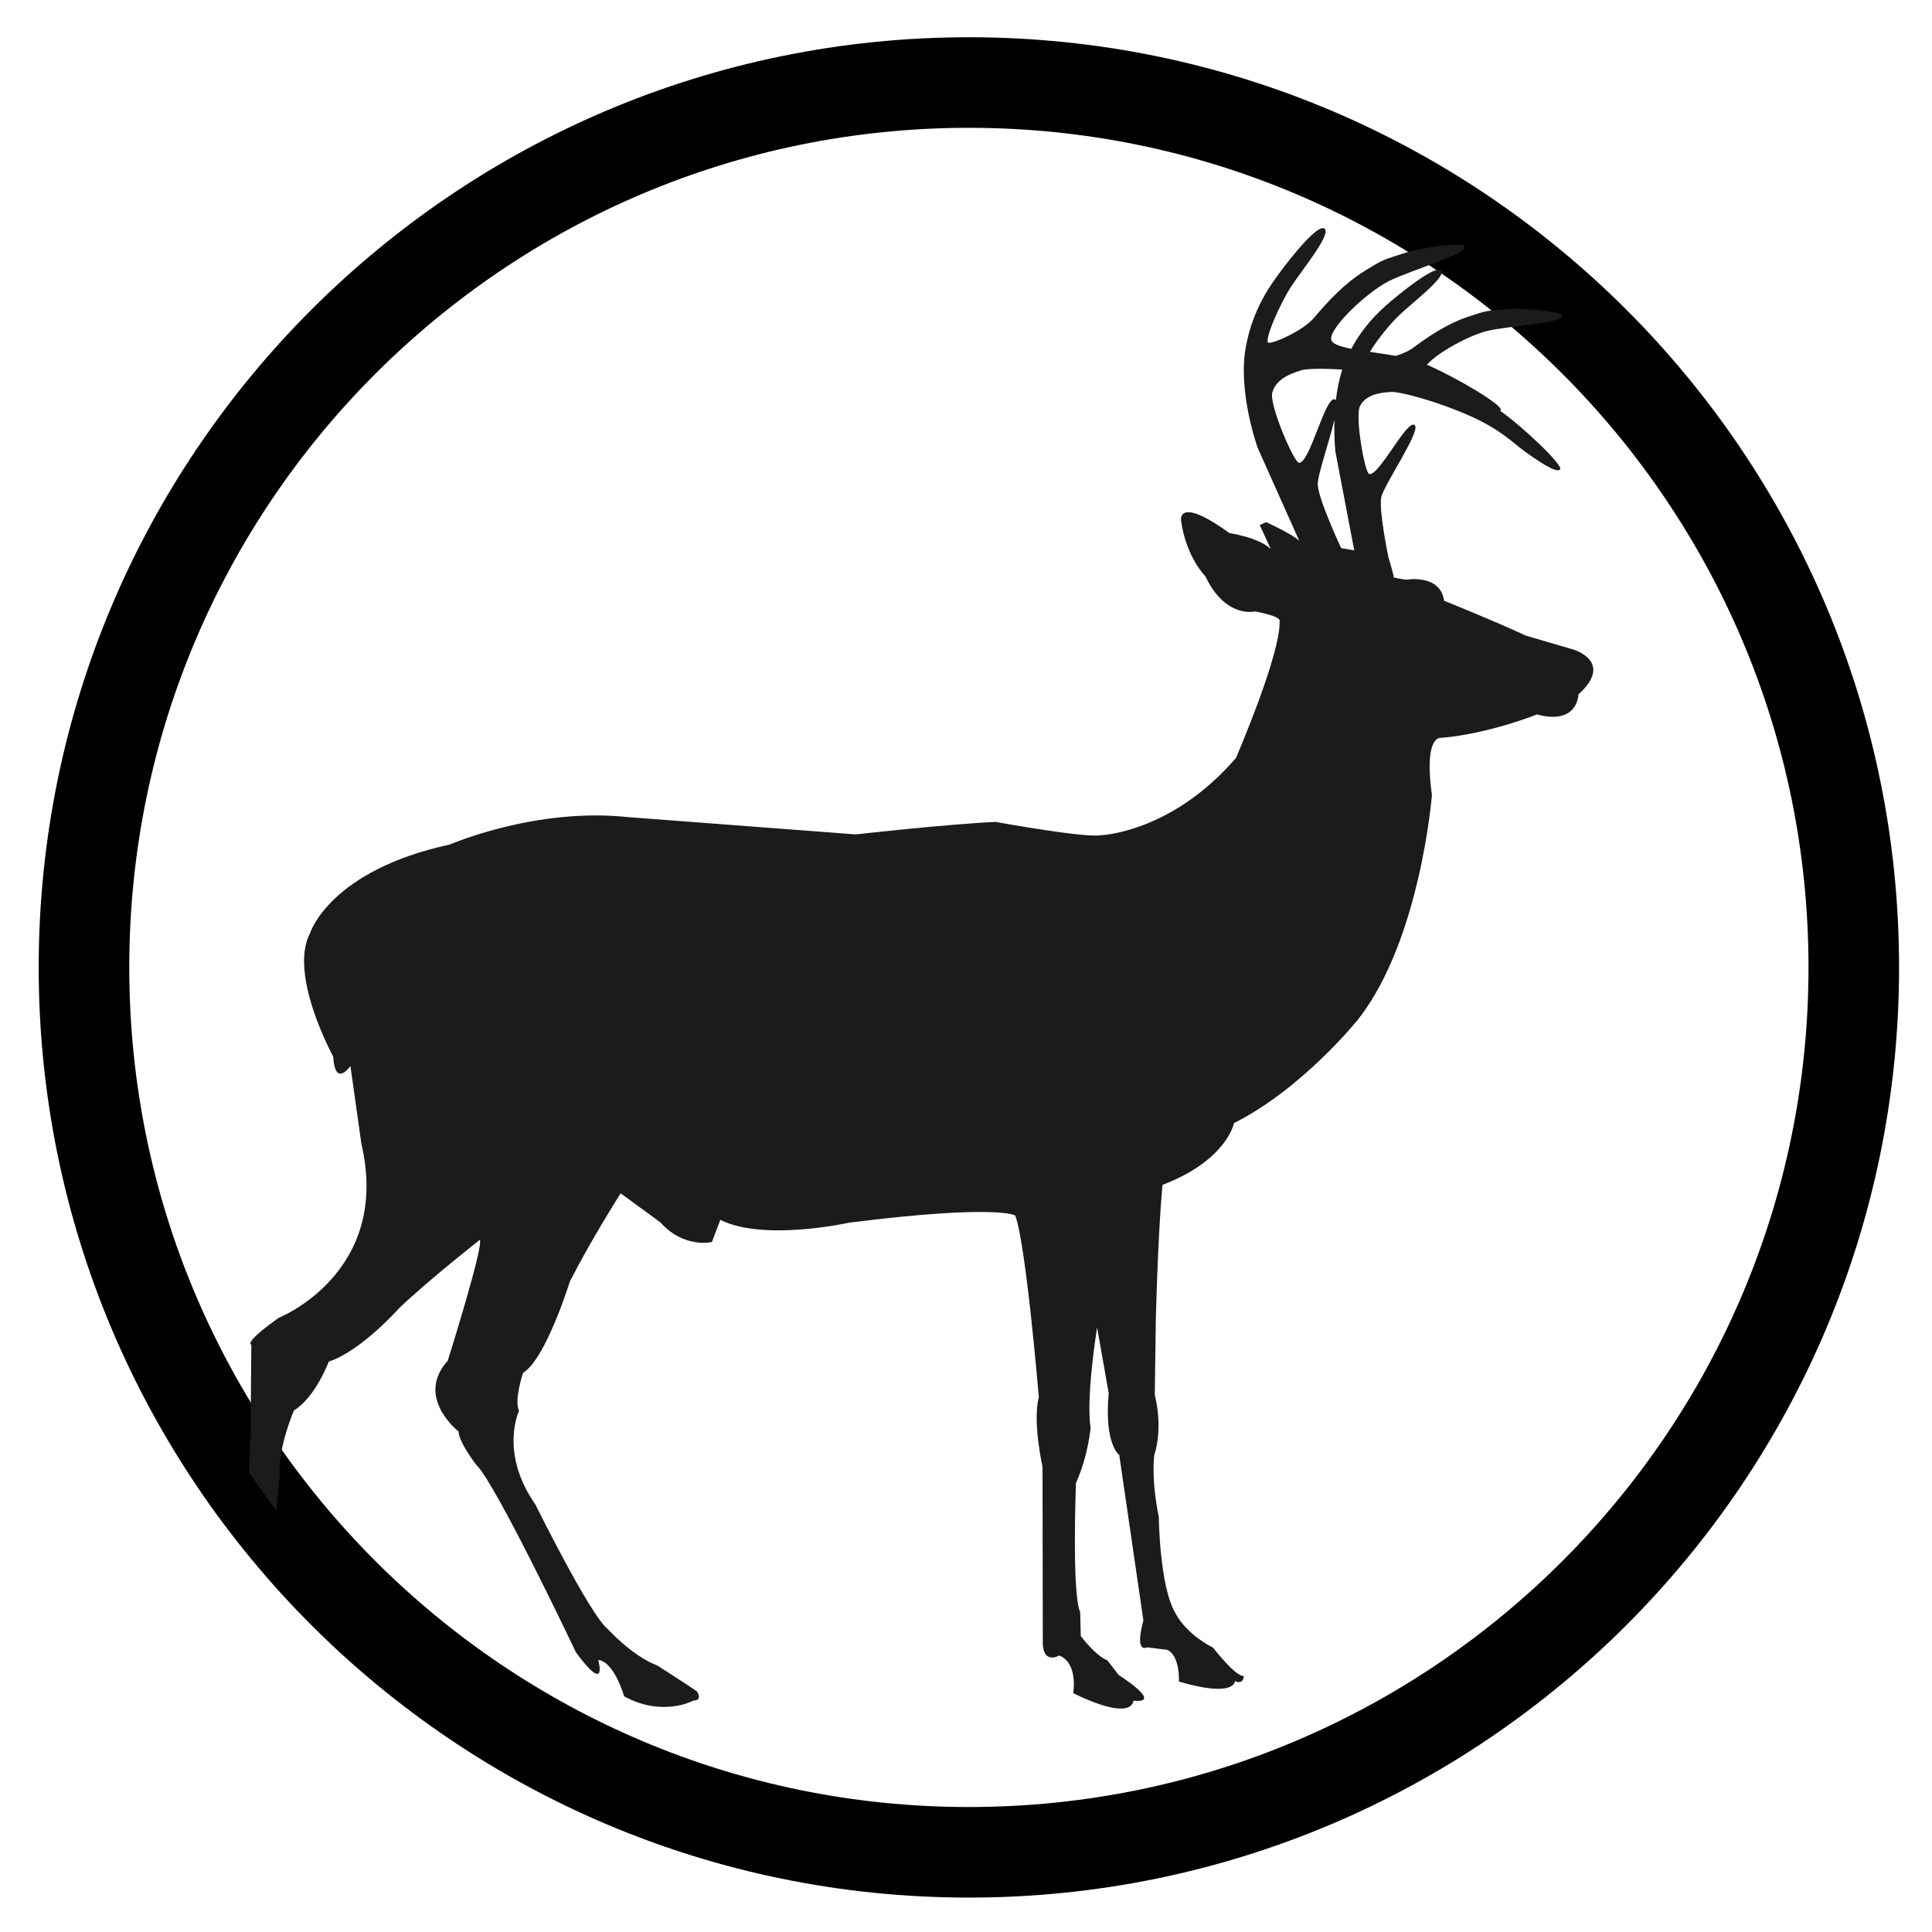
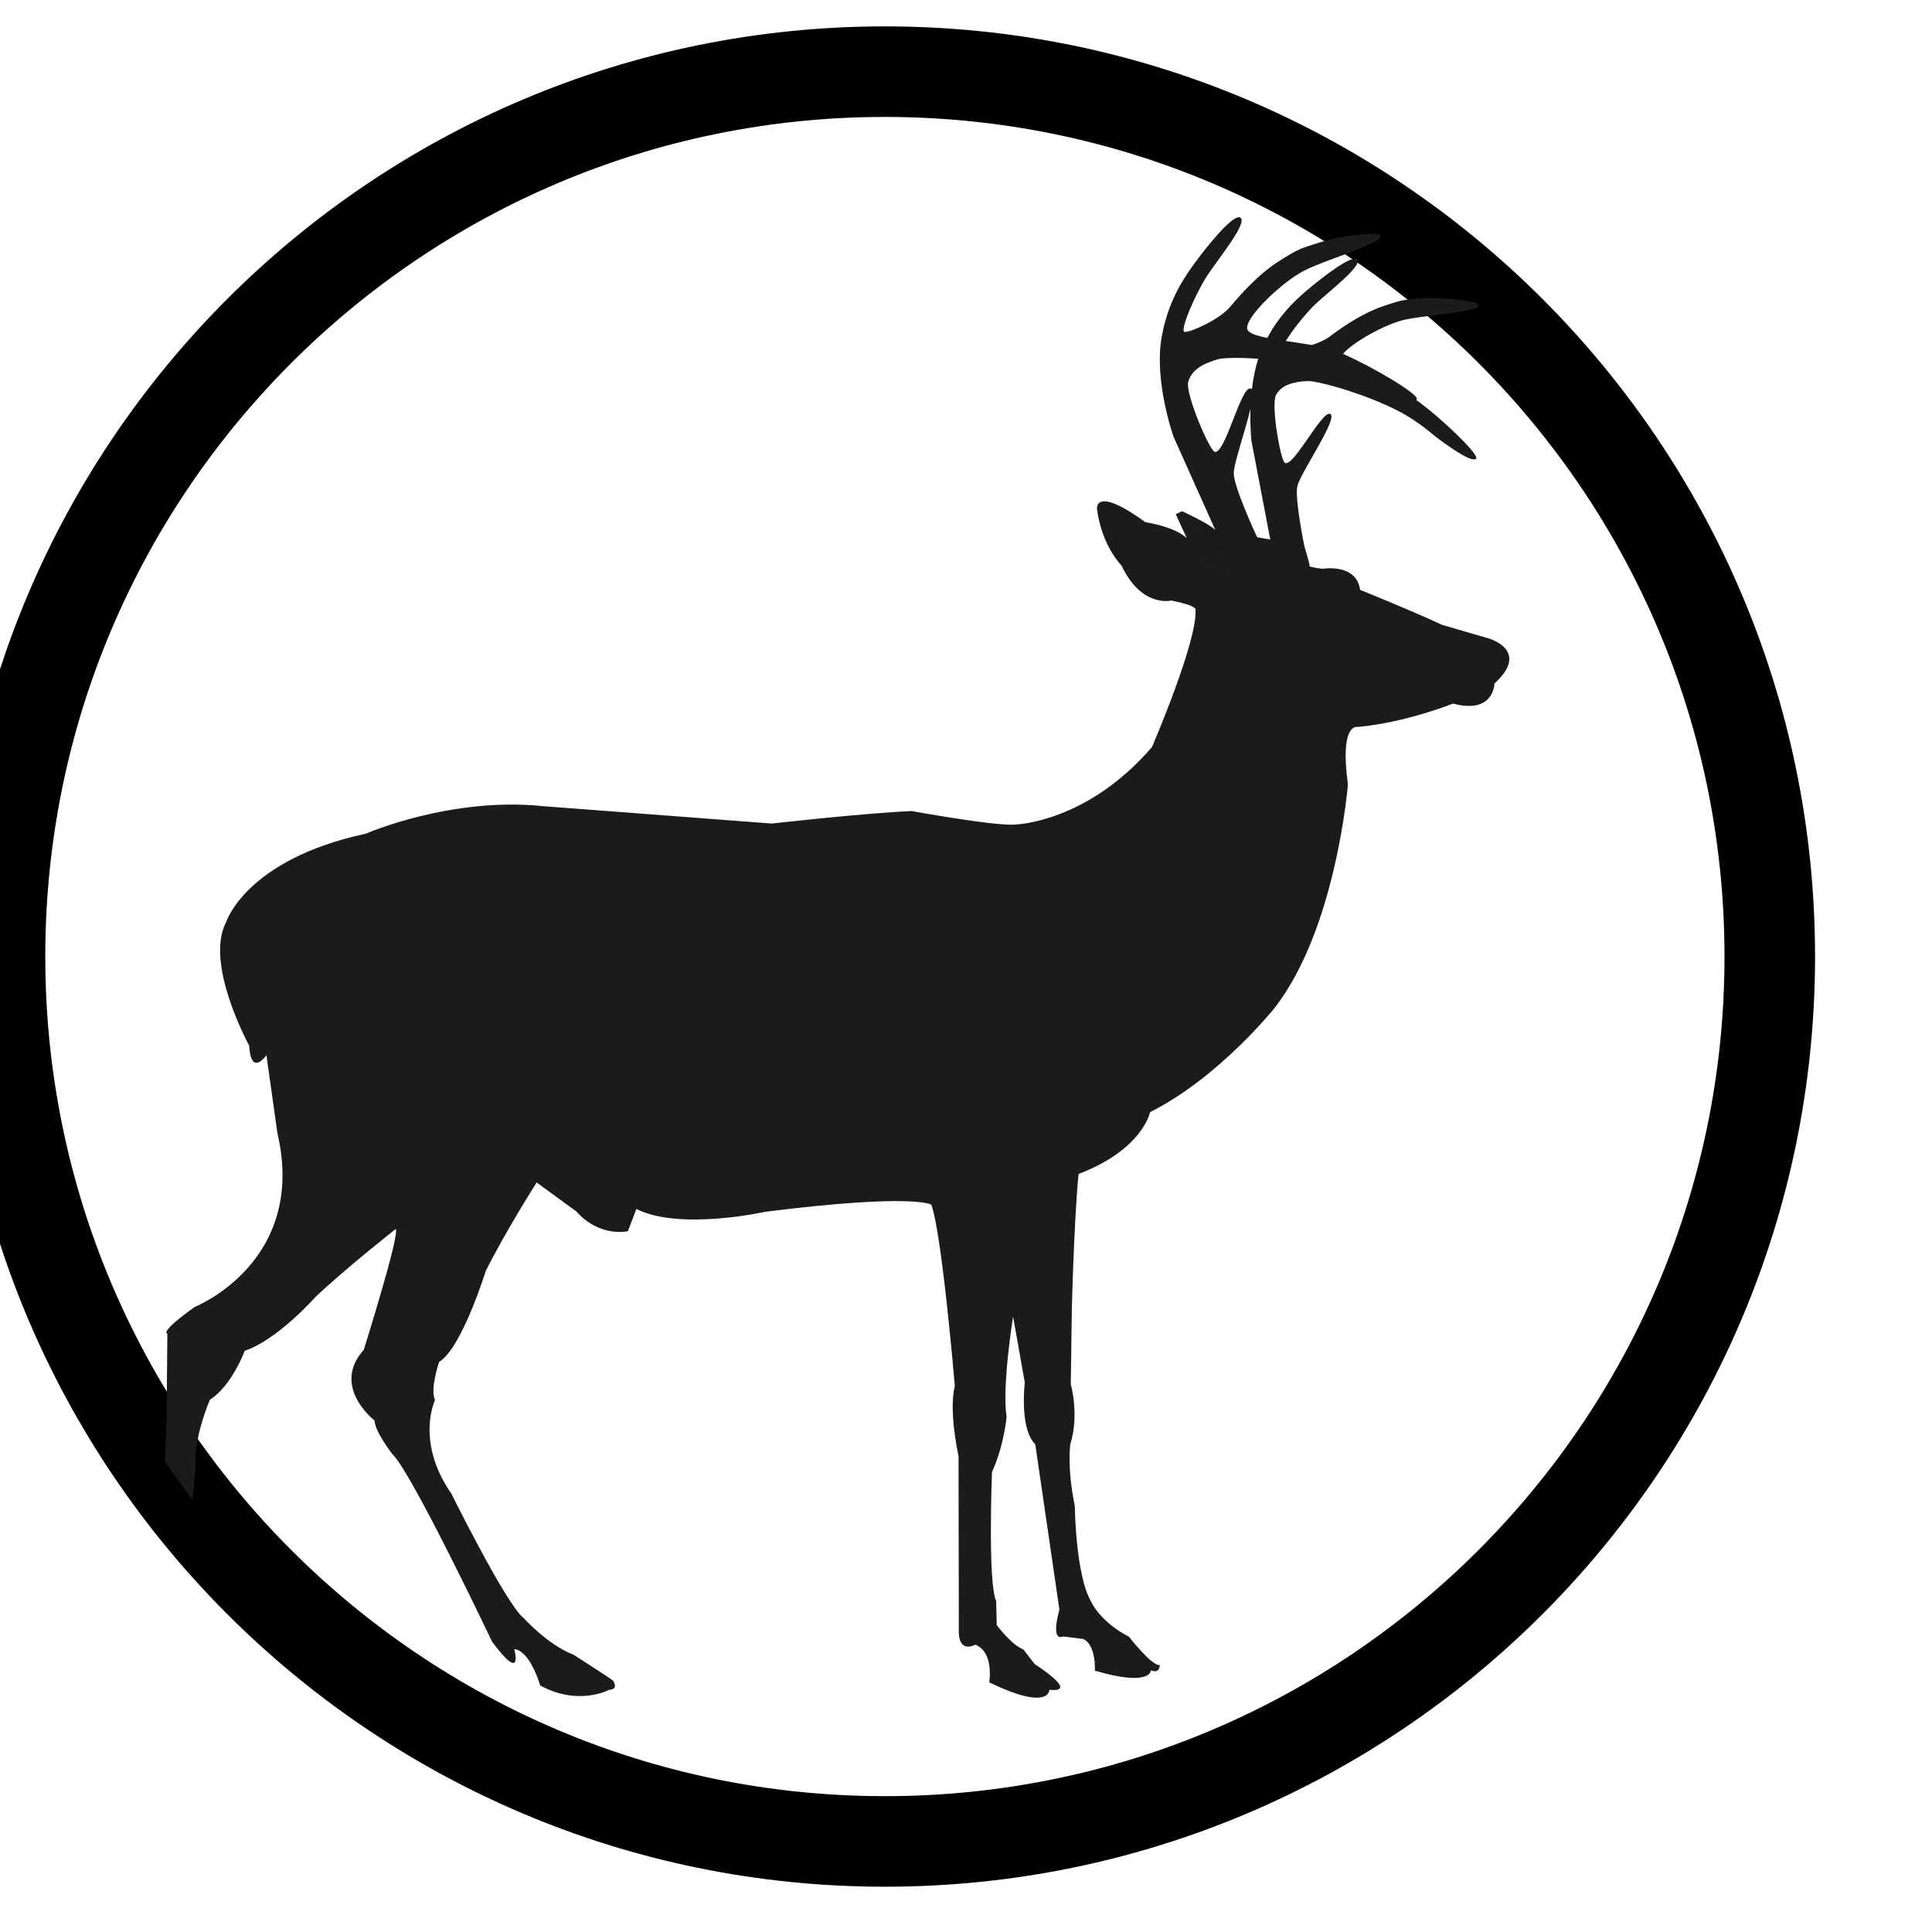
<svg xmlns="http://www.w3.org/2000/svg" width="100%" height="100%" viewBox="0 0 64 64" version="1.1" xml:space="preserve" style="fill-rule:evenodd;clip-rule:evenodd;stroke-miterlimit:10;">
  <g id="Species">
    <g id="Mammals">
      <g id="deer">
-         <path id="Outline" d="M61.409,32.047c0,-16.178 -13.135,-29.313 -29.313,-29.313c-16.179,0 -29.314,13.135 -29.314,29.313c0,16.178 13.135,29.313 29.314,29.313c16.178,0 29.313,-13.135 29.313,-29.313Z" style="fill:none;stroke:#000;stroke-width:3px;" />
-         <path d="M43.04,17.916l-1.379,-3.084c0,0 -0.661,-1.837 -0.395,-3.318c0.192,-1.064 0.629,-1.812 1.086,-2.43c0.457,-0.619 1.333,-1.708 1.534,-1.502c0.2,0.205 -0.75,1.353 -1.118,1.916c-0.368,0.563 -0.927,1.836 -0.742,1.857c0.184,0.021 1.149,-0.405 1.507,-0.832c0.456,-0.543 1.009,-1.133 1.655,-1.536c0.646,-0.403 0.622,-0.374 1.331,-0.601c0.71,-0.228 1.852,-0.329 1.963,-0.254c0.334,0.226 -1.732,0.802 -2.483,1.185c-0.75,0.383 -2.028,1.603 -1.894,1.958c0.047,0.124 0.305,0.209 0.659,0.279c0.373,-0.7 0.84,-1.177 1.301,-1.567c0.537,-0.455 1.548,-1.241 1.684,-1.016c0.135,0.225 -0.954,1.049 -1.401,1.473c-0.307,0.292 -0.765,0.865 -0.969,1.212c0.283,0.042 0.583,0.084 0.861,0.133c0.22,-0.071 0.431,-0.162 0.574,-0.269c0.521,-0.389 1.139,-0.799 1.8,-1.021c0.66,-0.223 0.633,-0.203 1.313,-0.256c0.681,-0.054 1.721,0.096 1.803,0.187c0.251,0.272 -1.712,0.35 -2.462,0.533c-0.615,0.15 -1.664,0.727 -1.998,1.12c0.954,0.412 2.533,1.343 2.444,1.502c-0.005,0.009 -0.011,0.017 -0.02,0.023c0.747,0.523 2.105,1.813 1.987,1.943c-0.127,0.138 -0.762,-0.298 -1.19,-0.611c-0.416,-0.306 -0.785,-0.712 -1.807,-1.167c-1.086,-0.484 -2.307,-0.804 -2.602,-0.79c-0.498,0.025 -0.855,0.145 -1.027,0.458c-0.18,0.327 0.15,2.194 0.294,2.256c0.302,0.13 1.229,-1.764 1.502,-1.624c0.273,0.14 -1.009,1.976 -1.095,2.402c-0.086,0.427 0.236,1.982 0.236,1.982c0,0 0.122,0.4 0.167,0.594c0.005,0.024 0.006,0.048 0.002,0.072c0.122,0.035 0.265,0.062 0.433,0.079c0,0 1.121,-0.194 1.243,0.698c0,0 1.707,0.686 2.713,1.158l1.568,0.458c0,0 1.369,0.398 0.17,1.487c0,0 -0.008,1.028 -1.375,0.664c0,0 -1.575,0.636 -3.162,0.775c0,0 -0.6,-0.151 -0.317,1.896c0,0 -0.378,4.781 -2.433,7.416c0,0 -1.832,2.298 -4.122,3.449c0,0 -0.235,1.232 -2.368,2.047c0,0 -0.135,1.229 -0.222,4.412l-0.036,2.552c0,0 0.291,1.02 -0.016,1.988c0,0 -0.114,0.765 0.15,2.051c0,0 0.023,2.286 0.542,3.167c0,0 0.282,0.656 1.256,1.162c0,0 0.753,0.975 1.017,0.936c0,0 0.008,0.298 -0.294,0.172c0,0 0.014,0.564 -1.855,0.014c0,0 0.045,-0.863 -0.391,-1.052l-0.664,-0.082c0,0 -0.426,0.243 -0.122,-0.892l-0.799,-5.48c0,0 -0.506,-0.352 -0.349,-2.046l-0.385,-2.177c0,0 -0.375,2.296 -0.216,3.319c0,0 -0.076,0.93 -0.485,1.834c0,0 -0.14,3.682 0.14,4.271l0.02,0.795c0,0 0.479,0.651 0.88,0.806l0.377,0.488c0,0 1.515,0.956 0.485,0.849c0,0 0.019,0.729 -1.993,-0.248c0,0 0.173,-0.999 -0.463,-1.248c0,0 -0.588,0.347 -0.544,-0.549l-0.009,-5.7c0,0 -0.335,-1.482 -0.123,-2.315c0,0 -0.424,-5.059 -0.78,-6.012c0,0 -0.572,-0.383 -5.494,0.236c0,0 -2.834,0.634 -4.276,-0.092l-0.28,0.736c0,0 -0.922,0.222 -1.706,-0.653l-1.316,-0.961c0,0 -0.988,1.548 -1.684,2.924c0,0 -0.797,2.571 -1.548,3.021c0,0 -0.308,0.902 -0.134,1.261c0,0 -0.662,1.376 0.541,3.102c0,0 1.813,3.665 2.388,4.115c0,0 0.818,0.908 1.654,1.218c0,0 1.145,0.734 1.313,0.862c0,0 0.206,0.293 -0.124,0.301c0,0 -1.013,0.556 -2.29,-0.142c0,0 -0.327,-1.151 -0.858,-1.204c0,0 0.328,1.185 -0.736,-0.247c0,0 -2.657,-5.6 -3.301,-6.213c0,0 -0.582,-0.748 -0.591,-1.111c0,0 -1.453,-1.124 -0.357,-2.344c0,0 1.198,-3.808 1.061,-4.003c0,0 -1.658,1.301 -2.662,2.253c0,0 -1.257,1.423 -2.341,1.781c0,0 -0.434,1.171 -1.153,1.619c0,0 -0.532,1.206 -0.476,2.166l-0.097,1.157c-0.346,-0.455 -0.652,-0.883 -0.92,-1.276l0.055,-1.282l0.026,-2.949c0,0 -0.299,-0.026 0.906,-0.885c0,0 3.74,-1.485 2.739,-5.766l-0.363,-2.576c0,0 -0.511,0.741 -0.571,-0.317c0,0 -1.492,-2.713 -0.764,-4.09c0,0 0.645,-2.069 4.632,-2.931c0,0 2.819,-1.23 5.875,-0.909l7.568,0.575c0,0 3.008,-0.34 4.629,-0.414c0,0 2.896,0.525 3.457,0.444c0,0 2.35,-0.058 4.509,-2.563c0,0 1.504,-3.484 1.444,-4.543c0,0 0.096,-0.134 -0.803,-0.311c0,0 -0.985,0.25 -1.65,-1.158c0,0 -0.648,-0.64 -0.811,-1.862c0,0 -0.038,-0.26 0.234,-0.267c0.213,-0.005 0.613,0.144 1.367,0.691c0,0 0.965,0.142 1.372,0.529c0.992,1.52 1.343,1.176 1.427,1.036c-0.084,0.14 -0.435,0.483 -1.427,-1.036l-0.365,-0.794l0.21,-0.097l0.424,0.512c0.017,0.004 0.239,0.041 0.558,0.095c-0.319,-0.054 -0.541,-0.091 -0.558,-0.095l-0.423,-0.512c0,0 0.888,0.405 1.098,0.62Zm2.139,2.578c-0.007,0.024 -0.011,0.047 -0.01,0.072c0,0.023 0.005,0.046 0.012,0.068c-0.007,-0.022 -0.012,-0.045 -0.012,-0.068c-0.001,-0.025 0.003,-0.048 0.01,-0.072Zm0.931,-0.334c-0.07,-0.01 -0.144,-0.015 -0.221,-0.013c-0.09,0.002 -0.176,0.013 -0.255,0.032c0.079,-0.019 0.165,-0.03 0.255,-0.032c0.077,-0.002 0.151,0.003 0.221,0.013Zm-3.009,-1.466c0.064,0.034 0.151,0.055 0.268,0.058l0,0c-0.117,-0.003 -0.204,-0.024 -0.268,-0.058Zm1.105,-4.793c-0.171,0.732 -0.564,1.838 -0.553,2.153c0.015,0.474 0.748,2.046 0.748,2.046c0,0 0.013,0.023 0.034,0.059c0.149,0.025 0.293,0.05 0.426,0.072l-0.623,-3.264c0,0 -0.052,-0.454 -0.032,-1.066Zm0.259,-1.657c-0.649,-0.044 -1.167,-0.032 -1.343,0.018c-0.522,0.151 -0.872,0.369 -0.976,0.744c-0.109,0.393 0.71,2.294 0.879,2.323c0.353,0.062 0.862,-2.182 1.187,-2.102c0.017,0.004 0.03,0.014 0.041,0.029c0.039,-0.334 0.105,-0.683 0.212,-1.012Z" style="fill:#1b1b1a;fill-rule:nonzero;" />
+         <path id="Outline" d="M58.626,31.687c0,-16.179 -13.135,-29.313 -29.313,-29.313c-16.178,0 -29.313,13.134 -29.313,29.313c0,16.178 13.135,29.313 29.313,29.313c16.178,0 29.313,-13.135 29.313,-29.313Z" style="fill:none;stroke:#000;stroke-width:3px;" />
+         <path d="M40.258,17.556l-1.38,-3.084c0,0 -0.661,-1.838 -0.394,-3.318c0.191,-1.064 0.629,-1.812 1.085,-2.431c0.457,-0.618 1.334,-1.707 1.534,-1.502c0.201,0.206 -0.749,1.354 -1.118,1.917c-0.367,0.562 -0.926,1.836 -0.742,1.857c0.185,0.021 1.15,-0.405 1.508,-0.832c0.456,-0.543 1.009,-1.133 1.655,-1.536c0.646,-0.403 0.621,-0.374 1.331,-0.602c0.709,-0.227 1.852,-0.328 1.963,-0.253c0.334,0.226 -1.732,0.802 -2.483,1.185c-0.751,0.382 -2.029,1.603 -1.895,1.958c0.047,0.124 0.306,0.209 0.659,0.279c0.373,-0.7 0.841,-1.177 1.301,-1.567c0.538,-0.455 1.549,-1.242 1.684,-1.016c0.136,0.225 -0.954,1.049 -1.4,1.473c-0.307,0.292 -0.766,0.864 -0.97,1.212c0.284,0.042 0.583,0.084 0.861,0.133c0.22,-0.071 0.431,-0.162 0.575,-0.27c0.521,-0.388 1.138,-0.798 1.799,-1.021c0.661,-0.223 0.633,-0.202 1.314,-0.256c0.68,-0.053 1.72,0.097 1.803,0.188c0.25,0.272 -1.713,0.35 -2.463,0.533c-0.615,0.15 -1.663,0.727 -1.997,1.12c0.953,0.412 2.533,1.343 2.444,1.502c-0.005,0.009 -0.012,0.016 -0.02,0.023c0.747,0.523 2.105,1.813 1.986,1.943c-0.126,0.138 -0.761,-0.298 -1.189,-0.611c-0.417,-0.306 -0.786,-0.712 -1.807,-1.167c-1.086,-0.485 -2.307,-0.805 -2.602,-0.79c-0.498,0.025 -0.856,0.145 -1.028,0.458c-0.18,0.327 0.151,2.194 0.295,2.256c0.301,0.129 1.228,-1.764 1.501,-1.624c0.274,0.14 -1.008,1.975 -1.094,2.402c-0.086,0.427 0.236,1.982 0.236,1.982c0,0 0.121,0.4 0.166,0.594c0.006,0.023 0.006,0.048 0.002,0.072c0.122,0.034 0.266,0.062 0.434,0.079c0,0 1.121,-0.194 1.243,0.698c0,0 1.706,0.686 2.712,1.158l1.569,0.458c0,0 1.369,0.397 0.169,1.487c0,0 -0.007,1.028 -1.375,0.664c0,0 -1.574,0.636 -3.161,0.774c0,0 -0.6,-0.151 -0.317,1.897c0,0 -0.378,4.781 -2.434,7.416c0,0 -1.831,2.298 -4.122,3.448c0,0 -0.234,1.233 -2.367,2.047c0,0 -0.135,1.23 -0.222,4.413l-0.036,2.551c0,0 0.29,1.021 -0.016,1.989c0,0 -0.115,0.765 0.15,2.051c0,0 0.023,2.286 0.542,3.167c0,0 0.281,0.656 1.255,1.162c0,0 0.753,0.975 1.018,0.935c0,0 0.007,0.299 -0.294,0.173c0,0 0.014,0.563 -1.856,0.013c0,0 0.045,-0.863 -0.391,-1.051l-0.664,-0.083c0,0 -0.425,0.244 -0.121,-0.891l-0.8,-5.48c0,0 -0.505,-0.352 -0.348,-2.046l-0.386,-2.177c0,0 -0.374,2.295 -0.216,3.319c0,0 -0.076,0.93 -0.484,1.834c0,0 -0.141,3.681 0.139,4.271l0.02,0.795c0,0 0.479,0.651 0.881,0.806l0.377,0.487c0,0 1.515,0.957 0.485,0.85c0,0 0.018,0.728 -1.994,-0.249c0,0 0.174,-0.998 -0.462,-1.247c0,0 -0.588,0.346 -0.544,-0.55l-0.009,-5.699c0,0 -0.335,-1.483 -0.123,-2.316c0,0 -0.425,-5.059 -0.78,-6.011c0,0 -0.572,-0.383 -5.494,0.236c0,0 -2.834,0.634 -4.276,-0.092l-0.28,0.736c0,0 -0.922,0.222 -1.706,-0.653l-1.317,-0.961c0,0 -0.988,1.548 -1.683,2.924c0,0 -0.797,2.57 -1.548,3.02c0,0 -0.309,0.903 -0.135,1.262c0,0 -0.661,1.375 0.541,3.102c0,0 1.814,3.665 2.389,4.115c0,0 0.818,0.907 1.653,1.217c0,0 1.146,0.734 1.314,0.862c0,0 0.206,0.294 -0.125,0.302c0,0 -1.013,0.556 -2.289,-0.142c0,0 -0.327,-1.151 -0.858,-1.204c0,0 0.327,1.184 -0.736,-0.248c0,0 -2.657,-5.599 -3.302,-6.212c0,0 -0.582,-0.748 -0.591,-1.112c0,0 -1.452,-1.124 -0.356,-2.344c0,0 1.197,-3.807 1.06,-4.002c0,0 -1.657,1.301 -2.661,2.253c0,0 -1.257,1.423 -2.342,1.781c0,0 -0.434,1.17 -1.152,1.619c0,0 -0.533,1.206 -0.476,2.166l-0.097,1.157c-0.346,-0.455 -0.653,-0.883 -0.92,-1.276l0.055,-1.282l0.026,-2.95c0,0 -0.299,-0.025 0.905,-0.884c0,0 3.74,-1.485 2.739,-5.767l-0.362,-2.575c0,0 -0.511,0.741 -0.572,-0.317c0,0 -1.491,-2.713 -0.763,-4.09c0,0 0.644,-2.07 4.631,-2.931c0,0 2.82,-1.23 5.875,-0.909l7.569,0.575c0,0 3.007,-0.341 4.629,-0.414c0,0 2.895,0.525 3.457,0.444c0,0 2.35,-0.058 4.508,-2.563c0,0 1.504,-3.484 1.444,-4.543c0,0 0.096,-0.134 -0.803,-0.311c0,0 -0.985,0.249 -1.649,-1.159c0,0 -0.648,-0.64 -0.811,-1.861c0,0 -0.039,-0.261 0.233,-0.267c0.213,-0.006 0.613,0.143 1.368,0.691c0,0 0.964,0.141 1.371,0.529c0.992,1.52 1.344,1.176 1.428,1.036c-0.085,0.14 -0.436,0.483 -1.428,-1.036l-0.364,-0.794l0.21,-0.097l0.423,0.512c0.017,0.003 0.239,0.041 0.559,0.095c-0.32,-0.054 -0.541,-0.092 -0.558,-0.095l-0.424,-0.512c0,0 0.888,0.405 1.099,0.62Zm2.138,2.578c-0.007,0.023 -0.01,0.047 -0.01,0.071c0.001,0.024 0.005,0.047 0.013,0.069c-0.008,-0.022 -0.012,-0.045 -0.013,-0.068c0,-0.025 0.003,-0.049 0.01,-0.072Zm0.931,-0.334c-0.07,-0.01 -0.144,-0.015 -0.221,-0.013c-0.089,0.002 -0.175,0.013 -0.254,0.032c0.079,-0.019 0.165,-0.03 0.254,-0.032c0.077,-0.002 0.151,0.003 0.221,0.013Zm-3.008,-1.466c0.063,0.034 0.15,0.055 0.268,0.058l0,-0.001c-0.118,-0.002 -0.205,-0.023 -0.268,-0.057Zm1.104,-4.793c-0.17,0.732 -0.563,1.837 -0.553,2.152c0.016,0.475 0.748,2.047 0.748,2.047c0,0 0.013,0.022 0.034,0.059c0.15,0.025 0.294,0.05 0.427,0.072l-0.623,-3.265c0,0 -0.052,-0.453 -0.033,-1.065Zm0.259,-1.657c-0.648,-0.044 -1.166,-0.033 -1.342,0.018c-0.523,0.151 -0.873,0.369 -0.977,0.744c-0.109,0.392 0.711,2.294 0.879,2.323c0.353,0.062 0.862,-2.182 1.188,-2.102c0.017,0.004 0.03,0.014 0.04,0.029c0.04,-0.334 0.105,-0.683 0.212,-1.012Z" style="fill:#1b1b1a;fill-rule:nonzero;" />
      </g>
    </g>
  </g>
</svg>
